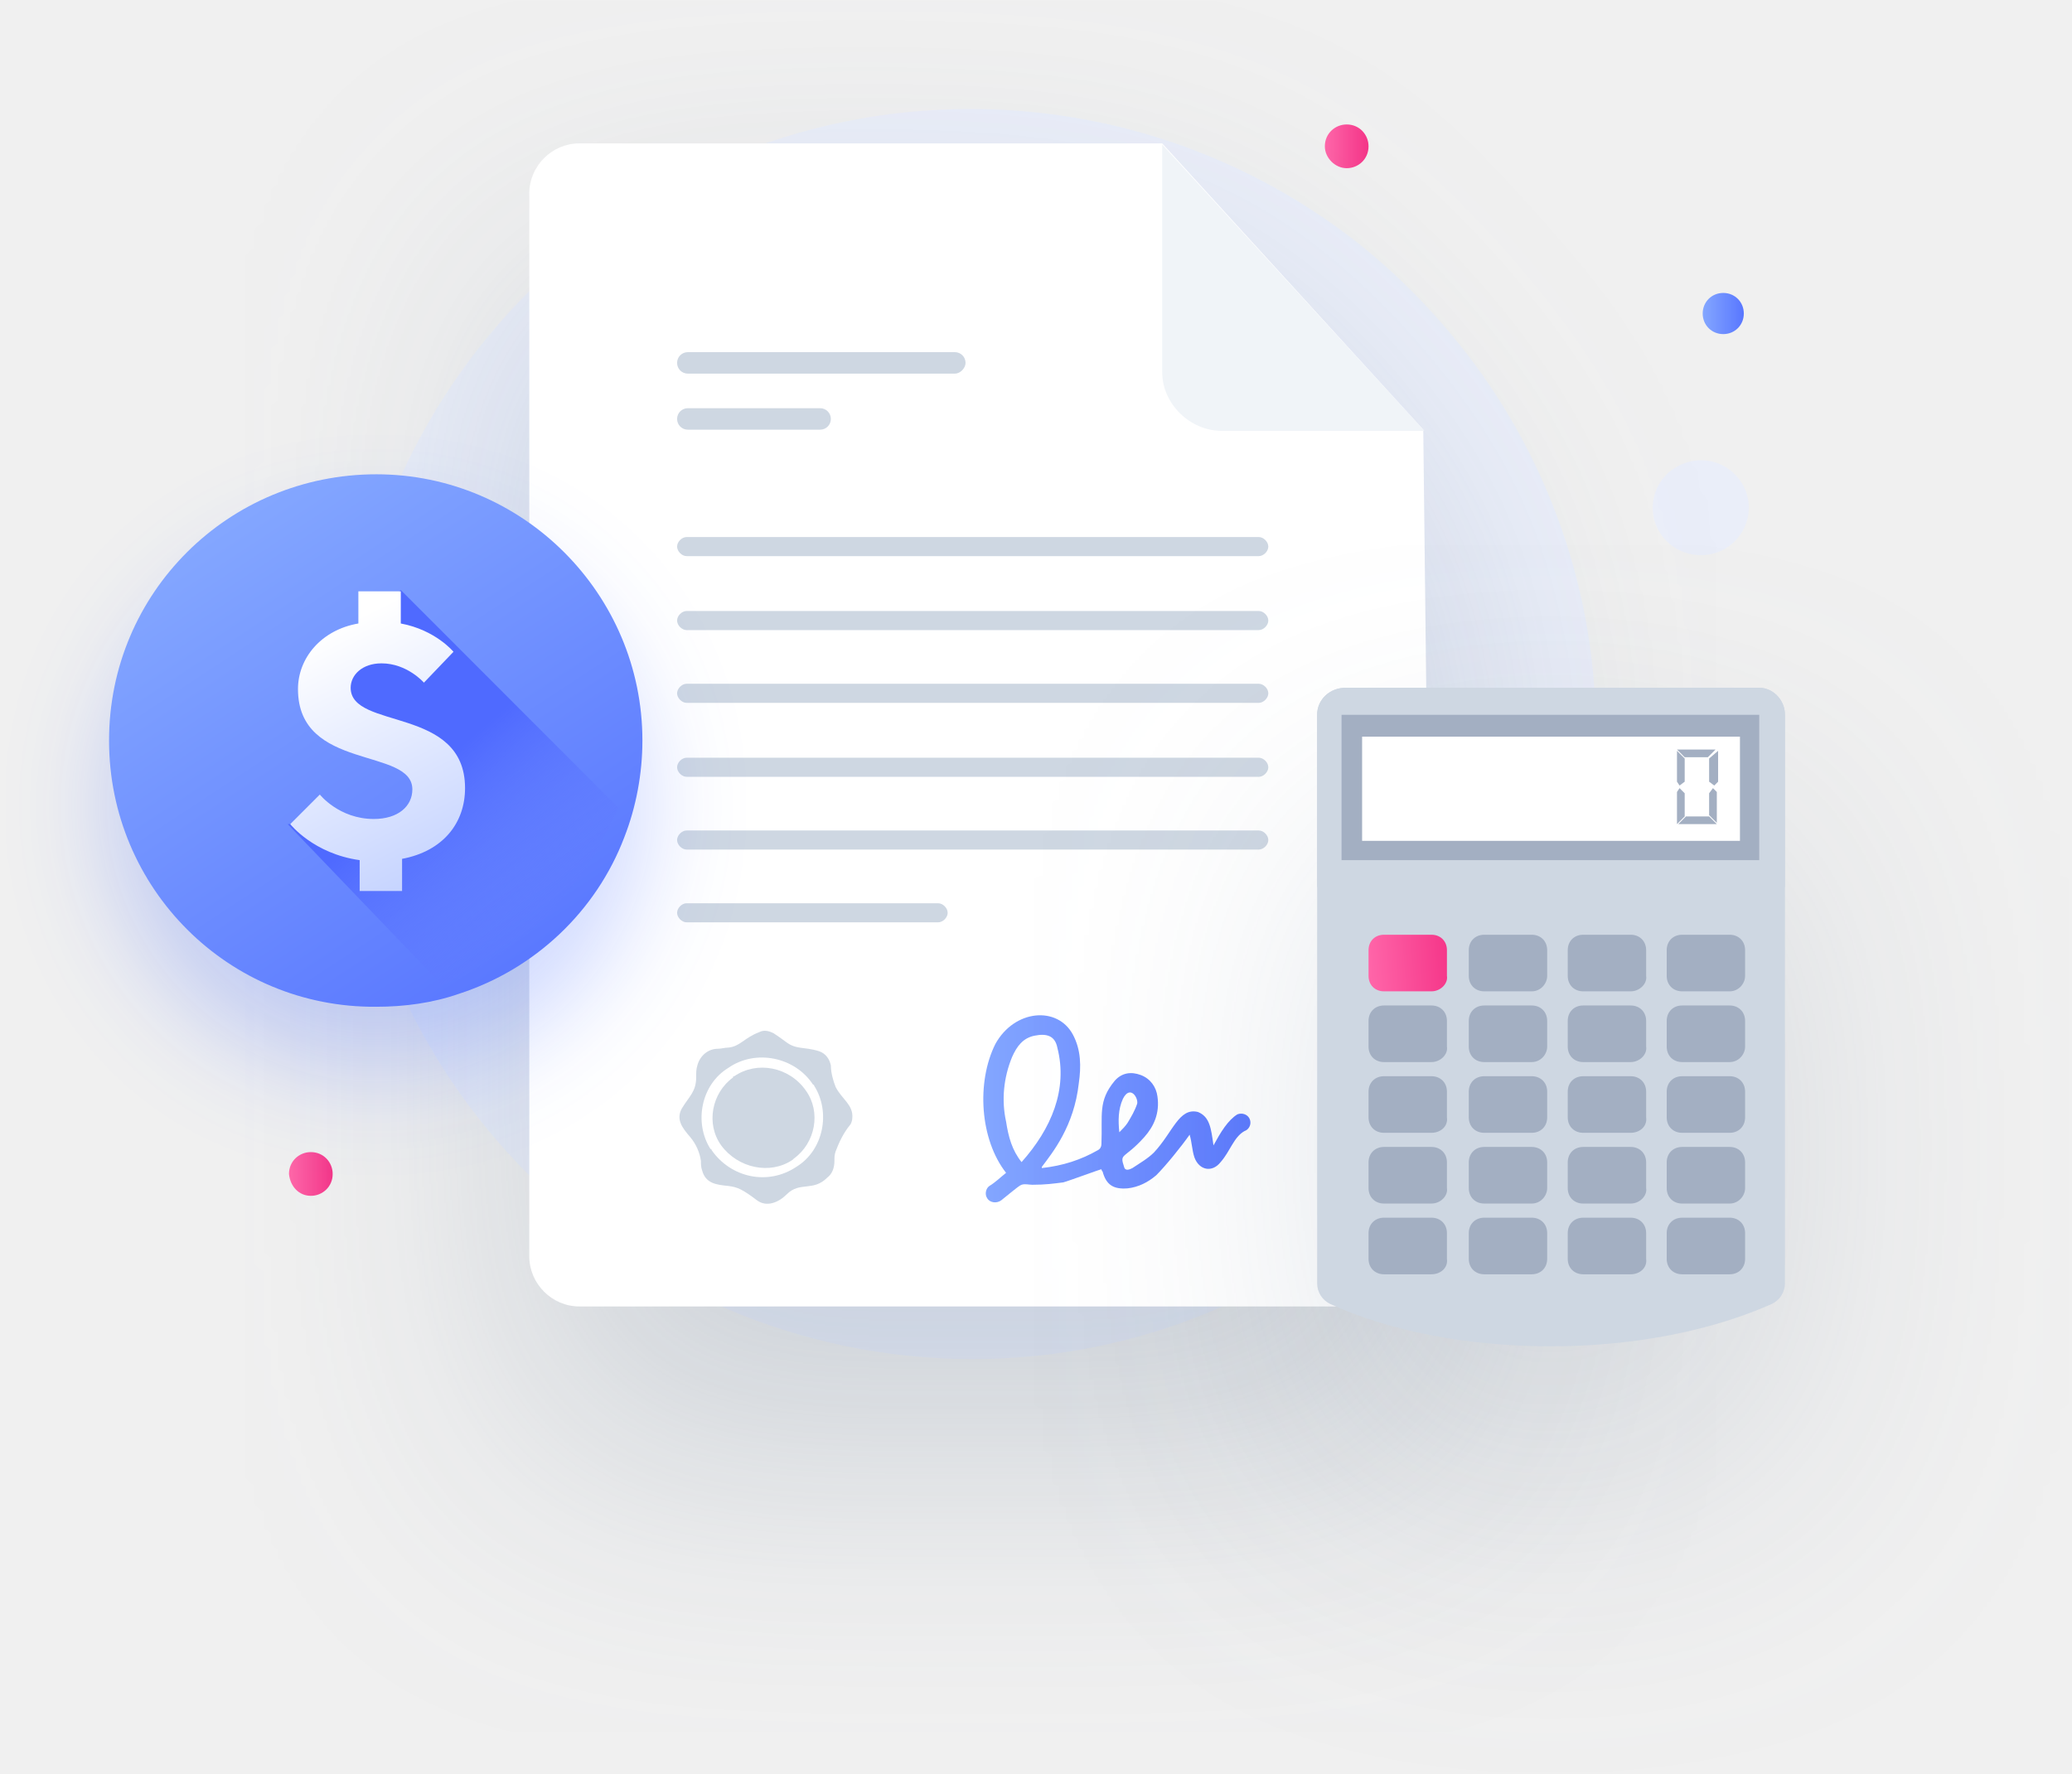
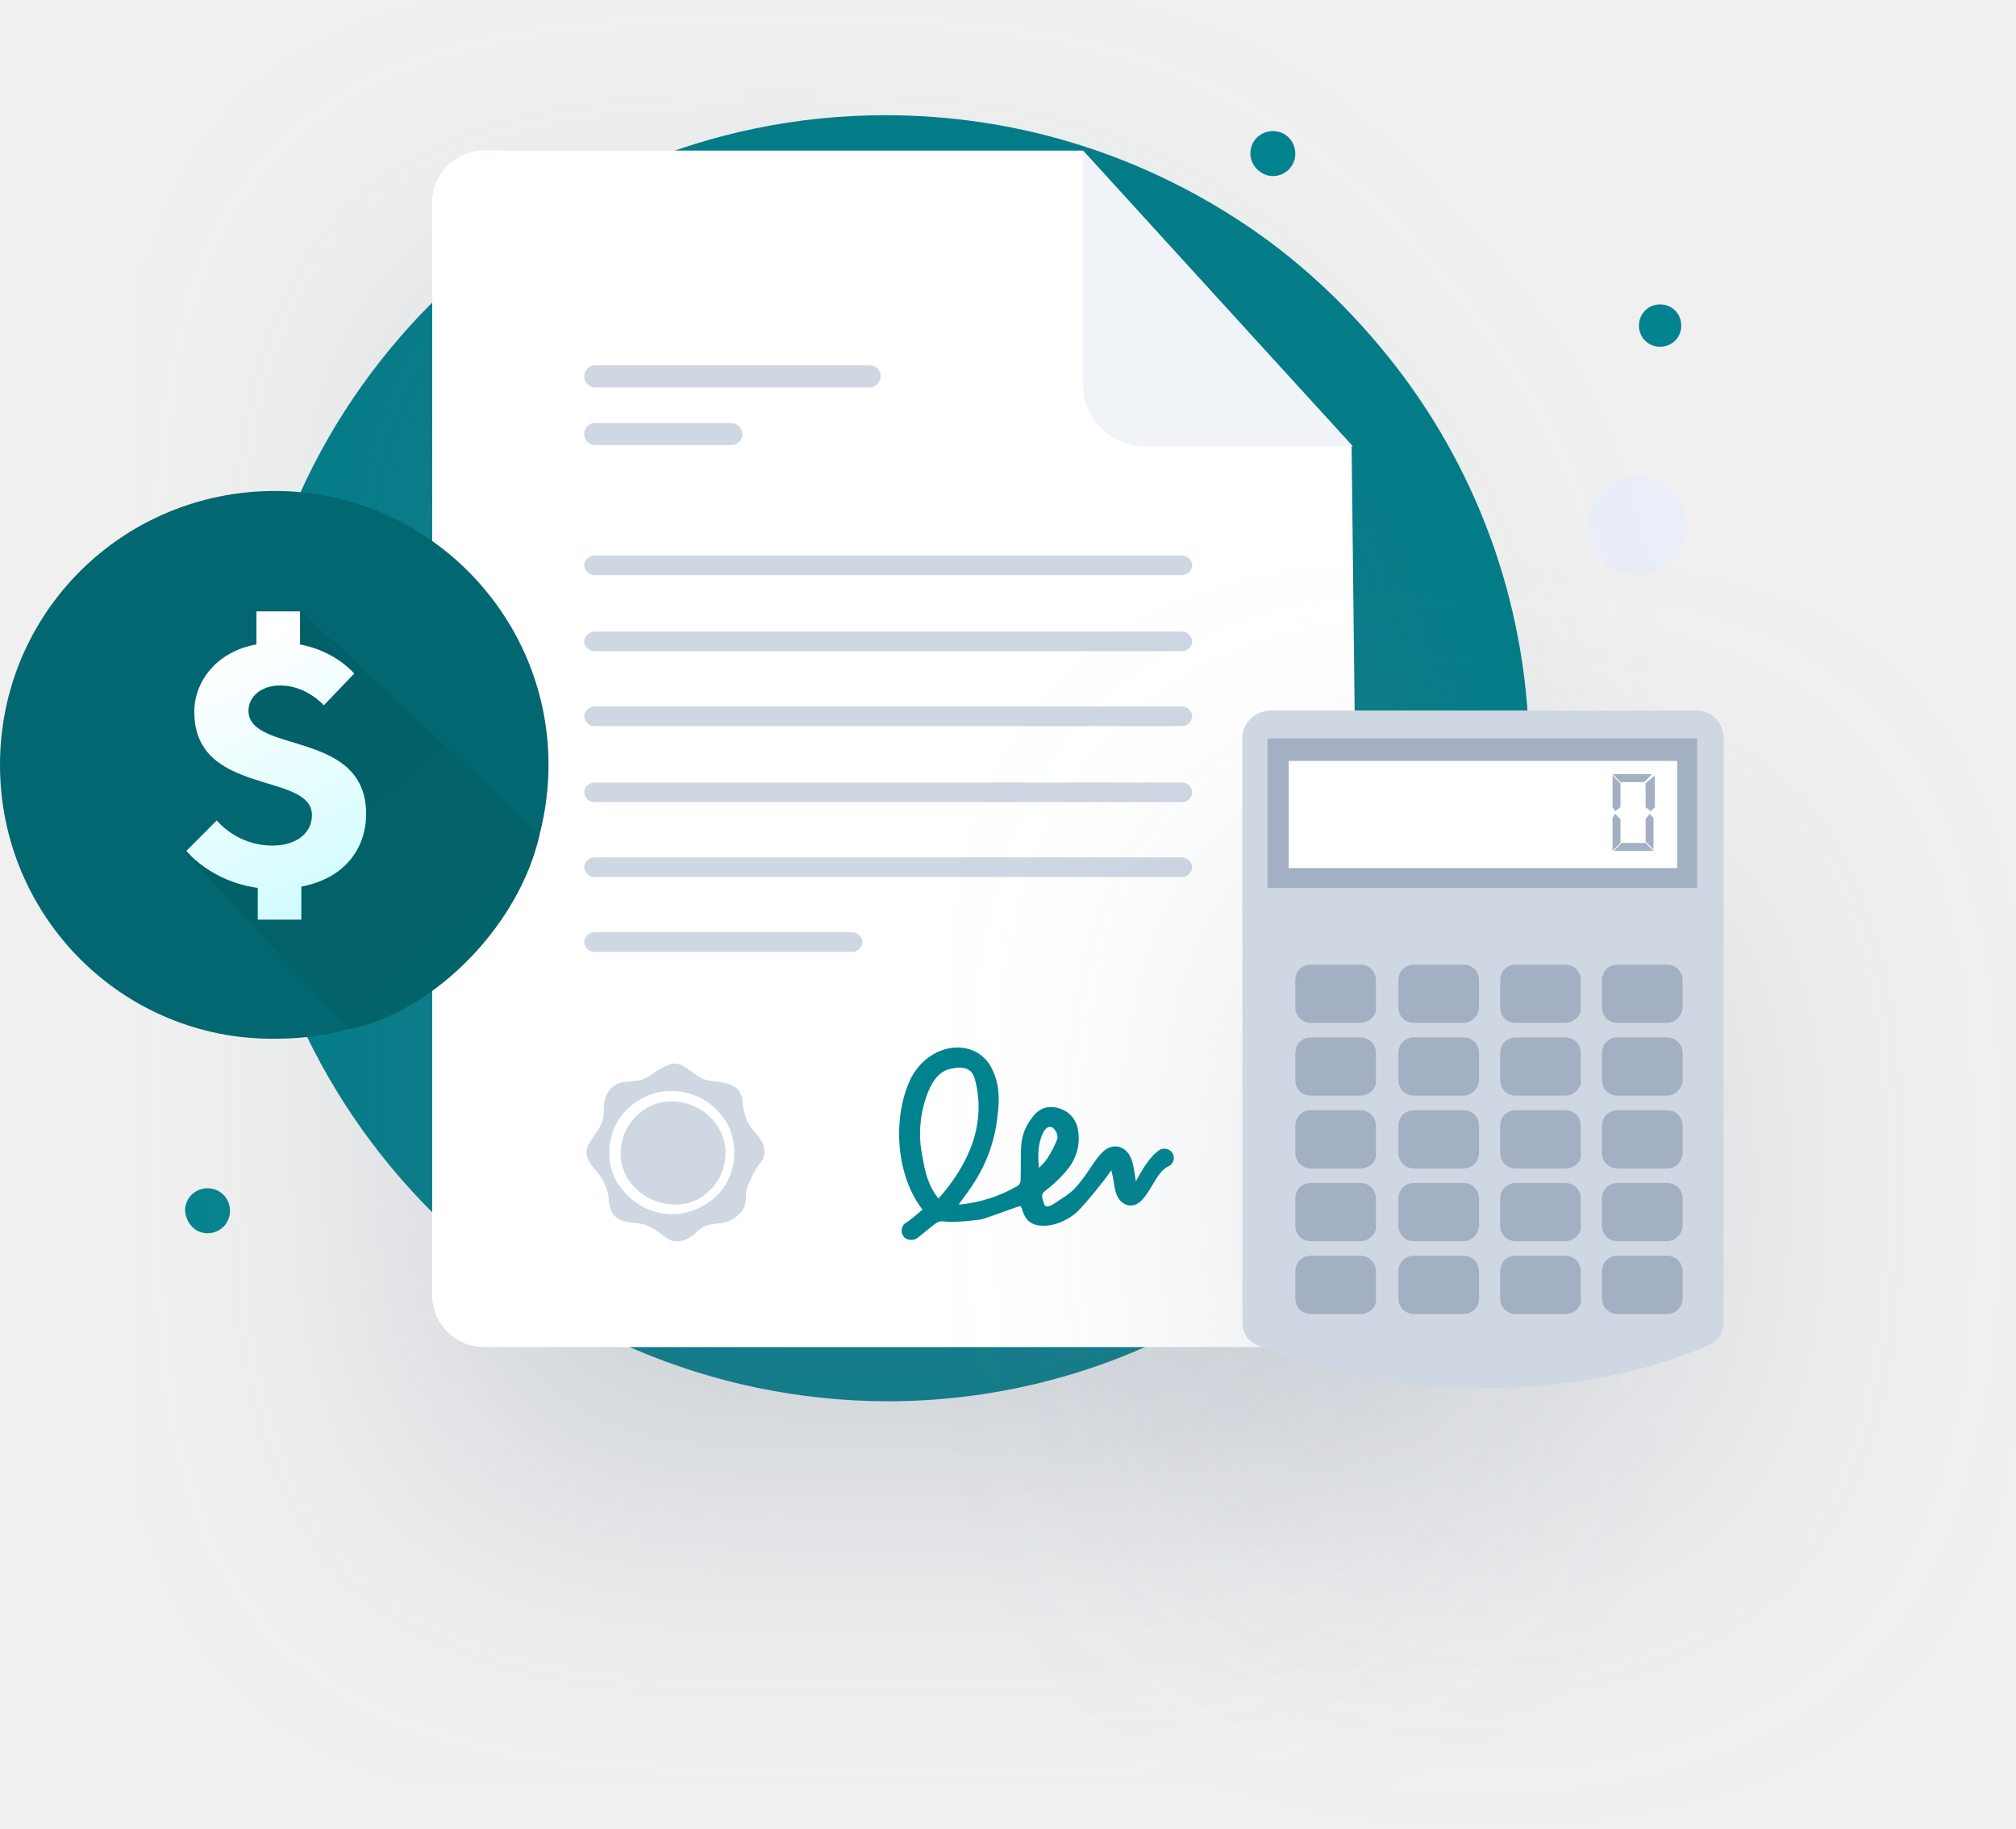
- <svg xmlns="http://www.w3.org/2000/svg" width="285" height="244" viewBox="0 0 285 244" fill="none">
-   <path d="M219.53 101C219.53 120.465 212.989 138.514 202.029 153.025C196.018 160.811 188.771 167.712 180.462 173.021C167.027 181.868 150.941 187 133.617 187C86.064 186.823 47.527 148.247 47.527 101C47.527 53.399 86.064 15 133.44 15C150.764 15 166.85 20.132 180.285 28.802C188.594 34.111 195.842 41.012 201.852 48.798C212.989 63.309 219.53 81.358 219.53 101Z" fill="#EAEEF9" />
-   <path d="M42.754 164.527C44.345 164.527 45.759 163.288 45.759 161.518C45.759 159.926 44.522 158.51 42.754 158.51C41.163 158.51 39.748 159.749 39.748 161.518C39.925 163.288 41.163 164.527 42.754 164.527Z" fill="url(#paint0_linear_477_4995)" />
-   <path d="M185.235 23.14C186.826 23.14 188.24 21.901 188.24 20.132C188.24 18.539 187.003 17.123 185.235 17.123C183.644 17.123 182.23 18.362 182.23 20.132C182.23 21.724 183.644 23.14 185.235 23.14Z" fill="url(#paint1_linear_477_4995)" />
-   <path d="M238.444 74.634C241.096 72.156 241.273 68.087 238.798 65.432C236.323 62.778 232.257 62.601 229.429 65.078C226.777 67.556 226.601 71.626 229.075 74.28C231.55 76.934 235.793 77.111 238.444 74.634Z" fill="#EAEEF9" />
-   <path d="M237.03 45.967C238.621 45.967 239.859 44.728 239.859 43.136C239.859 41.543 238.621 40.304 237.03 40.304C235.439 40.304 234.202 41.543 234.202 43.136C234.202 44.728 235.439 45.967 237.03 45.967Z" fill="url(#paint2_linear_477_4995)" />
-   <g filter="url(#filter0_d_477_4995)">
-     <path d="M195.767 59.118L197.079 172.852C197.079 176.627 193.964 179.745 190.193 179.745H79.689C75.918 179.745 72.803 176.627 72.803 172.852V26.622C72.803 22.847 75.918 19.729 79.689 19.729H159.862L195.767 59.118Z" fill="white" />
+ <svg xmlns="http://www.w3.org/2000/svg" width="280" height="254" viewBox="0 0 280 254" fill="none">
+   <path d="M212.396 105.308C212.396 125.521 205.604 144.265 194.222 159.333C187.981 167.419 180.454 174.585 171.826 180.098C157.874 189.286 141.169 194.615 123.179 194.615C73.797 194.432 33.778 154.372 33.778 105.308C33.778 55.876 73.797 16 122.995 16C140.985 16 157.691 21.329 171.642 30.333C180.27 35.846 187.797 43.013 194.039 51.098C205.604 66.166 212.396 84.91 212.396 105.308Z" fill="#007C87" />
+   <path d="M28.821 171.278C30.473 171.278 31.942 169.991 31.942 168.154C31.942 166.5 30.657 165.03 28.821 165.03C27.169 165.03 25.701 166.316 25.701 168.154C25.884 169.991 27.169 171.278 28.821 171.278Z" fill="#06838F" />
+   <path d="M176.783 24.453C178.435 24.453 179.903 23.167 179.903 21.329C179.903 19.675 178.618 18.205 176.783 18.205C175.13 18.205 173.662 19.491 173.662 21.329C173.662 22.983 175.13 24.453 176.783 24.453Z" fill="#00838F" />
+   <path d="M232.039 77.927C234.792 75.355 234.976 71.128 232.406 68.372C229.836 65.615 225.613 65.432 222.676 68.004C219.923 70.577 219.739 74.803 222.309 77.56C224.879 80.316 229.285 80.5 232.039 77.927Z" fill="#EAEEF9" />
+   <path d="M230.57 48.158C232.222 48.158 233.507 46.872 233.507 45.218C233.507 43.564 232.222 42.278 230.57 42.278C228.918 42.278 227.633 43.564 227.633 45.218C227.633 46.872 228.918 48.158 230.57 48.158Z" fill="#00838F" />
+   <g filter="url(#filter0_d_487_4890)">
+     <path d="M187.72 61.814L189.082 179.923C189.082 183.843 185.847 187.081 181.931 187.081H67.177C63.261 187.081 60.026 183.843 60.026 179.923V28.069C60.026 24.149 63.261 20.911 67.177 20.911H150.433L187.72 61.814Z" fill="white" />
  </g>
-   <path d="M159.862 19.893V51.24C159.862 55.507 163.633 59.282 168.059 59.282H195.931" fill="#F0F4F8" />
-   <path d="M94.445 76.514C93.789 76.514 93.133 75.858 93.133 75.201C93.133 74.545 93.789 73.888 94.445 73.888H173.142C173.798 73.888 174.454 74.545 174.454 75.201C174.454 75.858 173.798 76.514 173.142 76.514H94.445Z" fill="#CED7E2" />
-   <path d="M94.445 86.69C93.789 86.69 93.133 86.033 93.133 85.377C93.133 84.72 93.789 84.064 94.445 84.064H173.142C173.798 84.064 174.454 84.72 174.454 85.377C174.454 86.033 173.798 86.69 173.142 86.69H94.445Z" fill="#CED7E2" />
-   <path d="M94.445 96.701C93.789 96.701 93.133 96.044 93.133 95.388C93.133 94.731 93.789 94.075 94.445 94.075H173.142C173.798 94.075 174.454 94.731 174.454 95.388C174.454 96.044 173.798 96.701 173.142 96.701H94.445Z" fill="#CED7E2" />
-   <path d="M94.445 106.876C93.789 106.876 93.133 106.22 93.133 105.563C93.133 104.907 93.789 104.25 94.445 104.25H173.142C173.798 104.25 174.454 104.907 174.454 105.563C174.454 106.22 173.798 106.876 173.142 106.876H94.445Z" fill="#CED7E2" />
-   <path d="M94.445 116.887C93.789 116.887 93.133 116.231 93.133 115.574C93.133 114.918 93.789 114.261 94.445 114.261H173.142C173.798 114.261 174.454 114.918 174.454 115.574C174.454 116.231 173.798 116.887 173.142 116.887H94.445Z" fill="#CED7E2" />
-   <path d="M94.445 126.899C93.789 126.899 93.133 126.242 93.133 125.586C93.133 124.929 93.789 124.273 94.445 124.273H129.039C129.695 124.273 130.35 124.929 130.35 125.586C130.35 126.242 129.695 126.899 129.039 126.899H94.445Z" fill="#CED7E2" />
-   <path d="M131.334 51.404H94.609C93.789 51.404 93.133 50.748 93.133 49.927C93.133 49.106 93.789 48.45 94.609 48.45H131.334C132.154 48.45 132.81 49.106 132.81 49.927C132.81 50.583 132.154 51.404 131.334 51.404Z" fill="#CED7E2" />
-   <path d="M112.807 59.117H94.609C93.789 59.117 93.133 58.461 93.133 57.64C93.133 56.82 93.789 56.163 94.609 56.163H112.807C113.627 56.163 114.283 56.82 114.283 57.64C114.283 58.461 113.627 59.117 112.807 59.117Z" fill="#CED7E2" />
-   <path d="M166.912 157.589C166.584 155.291 166.42 153.65 164.78 152.993C162.157 152.337 161.337 155.783 158.714 158.573C157.894 159.394 156.747 160.05 155.763 160.707C155.435 160.871 154.779 161.199 154.615 160.543C153.959 158.573 154.615 159.558 157.402 156.44C158.714 154.963 159.534 153.158 159.206 150.86C159.042 149.547 158.222 148.398 156.911 147.906C155.599 147.413 154.287 147.577 153.304 148.726C151.008 151.516 151.664 153.322 151.5 157.425C151.5 157.753 151.336 158.081 151.008 158.245C148.713 159.558 146.254 160.379 143.303 160.707C143.303 160.543 143.303 160.543 143.303 160.543C144.778 158.573 147.729 154.963 148.385 149.055C148.713 146.757 148.713 144.459 147.565 142.326C145.434 138.387 139.532 138.879 136.908 143.639C134.285 148.89 134.777 156.768 138.384 161.363C137.564 162.02 136.908 162.676 136.089 163.169C135.597 163.497 135.433 164.318 135.761 164.81C136.089 165.466 137.072 165.631 137.728 165.138C140.351 163.005 140.187 163.169 140.515 163.005C141.007 162.841 141.499 163.005 141.991 163.005C143.794 163.005 144.942 162.841 146.254 162.676C146.909 162.512 151.336 160.871 151.5 160.871C151.5 160.871 151.5 161.035 151.664 161.199C152.156 163.005 153.14 163.661 155.107 163.497C156.583 163.333 157.894 162.676 159.042 161.692C160.354 160.379 162.485 157.753 163.633 156.112C163.961 157.26 163.961 158.245 164.288 159.23C164.944 161.035 166.748 161.363 167.895 159.886C169.207 158.409 169.699 156.44 171.174 155.619C171.666 155.455 171.994 154.963 171.994 154.47C171.994 153.486 171.011 152.993 170.191 153.322C168.879 154.142 167.895 155.783 166.912 157.589ZM140.515 159.886C139.204 158.245 138.712 156.44 138.384 154.306C137.728 151.352 138.056 148.234 139.204 145.444C139.86 143.967 140.679 142.818 142.319 142.49C143.958 142.162 145.106 142.49 145.434 144.131C146.909 149.875 144.614 155.291 140.515 159.886ZM154.451 151.188C155.435 149.219 156.583 151.024 156.419 151.845C156.091 152.829 155.599 153.65 155.107 154.47C154.779 154.963 154.451 155.291 153.959 155.783C153.795 154.142 153.795 152.665 154.451 151.188Z" fill="url(#paint3_linear_477_4995)" />
-   <path d="M108.217 164.318C107.069 165.466 105.43 166.123 104.118 165.138C102.151 163.661 101.495 163.333 100.183 163.169C98.544 163.005 97.068 162.841 96.576 161.035C96.412 160.543 96.412 160.215 96.412 159.722C96.248 158.574 95.756 157.425 94.937 156.44C93.789 155.127 92.969 153.978 93.789 152.501C94.773 150.86 95.756 150.203 95.756 148.234C95.756 147.578 95.756 147.085 95.92 146.593C96.248 145.28 97.396 144.295 98.707 144.295C99.199 144.295 99.691 144.131 100.183 144.131C101.823 143.967 102.314 142.818 104.446 141.998C105.102 141.669 105.757 141.833 106.413 142.162C106.905 142.49 107.397 142.818 108.053 143.31C109.528 144.459 110.512 143.967 112.643 144.623C113.627 144.952 114.119 145.772 114.283 146.593C114.283 147.578 114.611 148.726 114.939 149.547C115.759 151.188 117.398 152.009 117.234 153.814C117.234 154.142 117.07 154.635 116.906 154.799C116.086 155.783 115.431 157.096 114.939 158.409C114.775 158.902 114.775 159.23 114.775 159.722C114.775 160.707 114.447 161.528 113.791 162.02C111.824 163.989 110.02 162.512 108.217 164.318ZM97.888 158.245C100.511 162.02 105.594 163.169 109.528 160.543C113.299 158.245 114.283 152.993 111.988 149.383C111.988 149.383 111.988 149.219 111.824 149.219C109.364 145.444 103.954 144.295 100.183 146.921C96.412 149.219 95.428 154.471 97.724 158.081C97.888 158.081 97.888 158.245 97.888 158.245Z" fill="#CED7E2" />
-   <path d="M101.003 148.07C104.118 145.936 108.545 146.757 110.84 150.039C112.972 152.993 112.152 157.261 109.201 159.394L109.037 159.558C105.922 161.692 101.495 160.707 99.2 157.589C97.068 154.635 97.888 150.368 100.839 148.234C100.839 148.07 100.839 148.07 101.003 148.07Z" fill="#CED7E2" />
-   <path d="M193.013 101.177C194.251 100.823 194.958 99.407 194.604 98.169C194.251 96.93 192.836 96.222 191.599 96.576C190.362 96.93 189.654 98.346 190.008 99.584C190.362 100.823 191.776 101.531 193.013 101.177Z" fill="#EAEEF9" />
-   <g filter="url(#filter1_d_477_4995)">
-     <path d="M245.516 98.346V176.56C245.516 177.798 244.808 178.86 243.748 179.391C235.793 182.93 225.186 185.23 213.342 185.23C201.675 185.23 191.069 183.107 182.937 179.391C181.876 178.86 181.169 177.798 181.169 176.56V98.346C181.169 96.222 182.937 94.63 185.058 94.63H241.626C243.748 94.453 245.516 96.222 245.516 98.346Z" fill="#CED7E2" />
+   <path d="M150.433 21.081V53.634C150.433 58.065 154.349 61.985 158.946 61.985H187.89" fill="#F0F4F8" />
+   <path d="M82.5 79.88C81.819 79.88 81.138 79.198 81.138 78.516C81.138 77.835 81.819 77.153 82.5 77.153H164.224C164.905 77.153 165.587 77.835 165.587 78.516C165.587 79.198 164.905 79.88 164.224 79.88H82.5V79.88Z" fill="#CED7E2" />
+   <path d="M82.5 90.447C81.819 90.447 81.138 89.765 81.138 89.083C81.138 88.402 81.819 87.72 82.5 87.72H164.224C164.905 87.72 165.587 88.402 165.587 89.083C165.587 89.765 164.905 90.447 164.224 90.447H82.5Z" fill="#CED7E2" />
+   <path d="M82.5 100.843C81.819 100.843 81.138 100.161 81.138 99.479C81.138 98.798 81.819 98.116 82.5 98.116H164.224C164.905 98.116 165.587 98.798 165.587 99.479C165.587 100.161 164.905 100.843 164.224 100.843H82.5Z" fill="#CED7E2" />
+   <path d="M82.5 111.41C81.819 111.41 81.138 110.728 81.138 110.046C81.138 109.365 81.819 108.683 82.5 108.683H164.224C164.905 108.683 165.587 109.365 165.587 110.046C165.587 110.728 164.905 111.41 164.224 111.41H82.5Z" fill="#CED7E2" />
+   <path d="M82.5 121.806C81.819 121.806 81.138 121.124 81.138 120.443C81.138 119.761 81.819 119.079 82.5 119.079H164.224C164.905 119.079 165.587 119.761 165.587 120.443C165.587 121.124 164.905 121.806 164.224 121.806H82.5Z" fill="#CED7E2" />
+   <path d="M82.5 132.202C81.819 132.202 81.138 131.521 81.138 130.839C81.138 130.157 81.819 129.475 82.5 129.475H118.425C119.106 129.475 119.787 130.157 119.787 130.839C119.787 131.521 119.106 132.202 118.425 132.202H82.5Z" fill="#CED7E2" />
+   <path d="M120.809 53.804H82.671C81.819 53.804 81.138 53.122 81.138 52.27C81.138 51.418 81.819 50.736 82.671 50.736H120.809C121.66 50.736 122.341 51.418 122.341 52.27C122.341 52.952 121.66 53.804 120.809 53.804Z" fill="#CED7E2" />
+   <path d="M101.569 61.814H82.671C81.819 61.814 81.138 61.133 81.138 60.281C81.138 59.428 81.819 58.747 82.671 58.747H101.569C102.421 58.747 103.102 59.428 103.102 60.281C103.102 61.133 102.421 61.814 101.569 61.814Z" fill="#CED7E2" />
+   <path d="M157.754 164.073C157.414 161.687 157.244 159.982 155.541 159.301C152.817 158.619 151.966 162.198 149.241 165.095C148.39 165.947 147.198 166.629 146.177 167.311C145.836 167.481 145.155 167.822 144.985 167.14C144.304 165.095 144.985 166.118 147.879 162.88C149.242 161.346 150.093 159.471 149.752 157.085C149.582 155.722 148.731 154.529 147.369 154.017C146.007 153.506 144.645 153.676 143.623 154.869C141.239 157.767 141.92 159.642 141.75 163.902C141.75 164.243 141.58 164.584 141.239 164.754C138.856 166.118 136.302 166.97 133.237 167.311C133.237 167.14 133.237 167.14 133.237 167.14C134.77 165.095 137.834 161.346 138.515 155.21C138.856 152.824 138.856 150.438 137.664 148.223C135.451 144.132 129.321 144.644 126.597 149.586C123.873 155.04 124.384 163.221 128.129 167.993C127.278 168.674 126.597 169.356 125.746 169.867C125.235 170.208 125.065 171.06 125.405 171.572C125.746 172.253 126.767 172.424 127.448 171.913C130.173 169.697 130.002 169.867 130.343 169.697C130.854 169.527 131.364 169.697 131.875 169.697C133.748 169.697 134.94 169.527 136.302 169.356C136.983 169.186 141.58 167.481 141.75 167.481C141.75 167.481 141.75 167.652 141.92 167.822C142.431 169.697 143.453 170.379 145.496 170.208C147.028 170.038 148.39 169.356 149.582 168.333C150.944 166.97 153.157 164.243 154.349 162.539C154.69 163.732 154.69 164.754 155.03 165.777C155.711 167.652 157.584 167.993 158.776 166.459C160.138 164.925 160.649 162.88 162.181 162.028C162.692 161.857 163.032 161.346 163.032 160.835C163.032 159.812 162.011 159.301 161.16 159.642C159.798 160.494 158.776 162.198 157.754 164.073ZM130.343 166.459C128.981 164.754 128.47 162.88 128.129 160.664C127.448 157.596 127.789 154.358 128.981 151.461C129.662 149.927 130.513 148.734 132.216 148.393C133.918 148.052 135.11 148.393 135.451 150.097C136.983 156.062 134.599 161.687 130.343 166.459ZM144.815 157.426C145.836 155.381 147.028 157.255 146.858 158.108C146.517 159.13 146.007 159.982 145.496 160.835C145.155 161.346 144.815 161.687 144.304 162.198C144.134 160.494 144.134 158.96 144.815 157.426Z" fill="#00838F" />
+   <path d="M96.802 171.061C95.61 172.254 93.908 172.935 92.546 171.913C90.502 170.379 89.822 170.038 88.459 169.868C86.757 169.697 85.225 169.527 84.714 167.652C84.543 167.141 84.543 166.8 84.543 166.289C84.373 165.095 83.862 163.902 83.011 162.88C81.819 161.516 80.968 160.323 81.819 158.79C82.841 157.085 83.862 156.404 83.862 154.358C83.862 153.677 83.862 153.165 84.033 152.654C84.373 151.291 85.565 150.268 86.927 150.268C87.438 150.268 87.949 150.098 88.459 150.098C90.162 149.927 90.673 148.734 92.886 147.882C93.567 147.541 94.248 147.712 94.929 148.052C95.44 148.393 95.951 148.734 96.632 149.245C98.164 150.438 99.186 149.927 101.399 150.609C102.421 150.95 102.931 151.802 103.102 152.654C103.102 153.677 103.442 154.87 103.783 155.722C104.634 157.426 106.337 158.278 106.166 160.153C106.166 160.494 105.996 161.005 105.826 161.176C104.974 162.198 104.293 163.562 103.783 164.925C103.612 165.436 103.612 165.777 103.612 166.289C103.612 167.311 103.272 168.163 102.591 168.675C100.548 170.72 98.675 169.186 96.802 171.061ZM86.076 164.755C88.8 168.675 94.078 169.868 98.164 167.141C102.08 164.755 103.102 159.301 100.718 155.551C100.718 155.551 100.718 155.381 100.548 155.381C97.994 151.461 92.375 150.268 88.459 152.995C84.543 155.381 83.522 160.835 85.906 164.584C86.076 164.584 86.076 164.755 86.076 164.755Z" fill="#CED7E2" />
+   <path d="M89.311 154.188C92.546 151.973 97.143 152.825 99.526 156.233C101.74 159.301 100.888 163.732 97.824 165.948L97.653 166.118C94.419 168.334 89.822 167.311 87.438 164.073C85.225 161.005 86.076 156.574 89.141 154.359C89.141 154.188 89.141 154.188 89.311 154.188Z" fill="#CED7E2" />
+   <path d="M184.86 105.491C186.145 105.124 186.879 103.654 186.512 102.367C186.145 101.081 184.676 100.346 183.391 100.714C182.106 101.081 181.372 102.551 181.739 103.838C182.106 105.124 183.575 105.859 184.86 105.491Z" fill="#EAEEF9" />
+   <g filter="url(#filter1_d_487_4890)">
+     <path d="M239.381 102.551V183.773C239.381 185.06 238.647 186.162 237.546 186.714C229.285 190.389 218.27 192.778 205.971 192.778C193.855 192.778 182.84 190.573 174.396 186.714C173.295 186.162 172.56 185.06 172.56 183.773V102.551C172.56 100.346 174.396 98.692 176.599 98.692H235.343C237.546 98.508 239.381 100.346 239.381 102.551Z" fill="#CED7E2" />
  </g>
-   <path d="M245.516 98.346V122.058H181.169V98.346C181.169 96.222 182.937 94.63 185.058 94.63H241.626C243.748 94.453 245.516 96.222 245.516 98.346Z" fill="#CED7E2" />
-   <path d="M240.742 99.761H185.942V116.926H240.566V99.761H240.742Z" fill="white" />
-   <path d="M239.328 101.354V115.687H187.356V101.354H239.328ZM242.157 98.346H239.328H187.356H184.528V101.177V115.51V118.342H187.356H239.152H241.98V115.51V101.177V98.346H242.157Z" fill="#A3AFC2" />
-   <path d="M196.902 136.391H190.361C189.124 136.391 188.24 135.506 188.24 134.268V130.729C188.24 129.49 189.124 128.605 190.361 128.605H196.902C198.14 128.605 199.023 129.49 199.023 130.729V134.268C199.2 135.329 198.14 136.391 196.902 136.391Z" fill="url(#paint4_linear_477_4995)" />
-   <path d="M196.902 146.124H190.361C189.124 146.124 188.24 145.239 188.24 144V140.461C188.24 139.222 189.124 138.338 190.361 138.338H196.902C198.14 138.338 199.023 139.222 199.023 140.461V144C199.2 145.062 198.14 146.124 196.902 146.124Z" fill="#A3AFC2" />
-   <path d="M196.902 155.856H190.361C189.124 155.856 188.24 154.971 188.24 153.733V150.193C188.24 148.955 189.124 148.07 190.361 148.07H196.902C198.14 148.07 199.023 148.955 199.023 150.193V153.733C199.2 154.971 198.14 155.856 196.902 155.856Z" fill="#A3AFC2" />
-   <path d="M196.902 165.589H190.361C189.124 165.589 188.24 164.704 188.24 163.465V159.926C188.24 158.687 189.124 157.802 190.361 157.802H196.902C198.14 157.802 199.023 158.687 199.023 159.926V163.465C199.2 164.527 198.14 165.589 196.902 165.589Z" fill="#A3AFC2" />
-   <path d="M196.902 175.321H190.361C189.124 175.321 188.24 174.436 188.24 173.198V169.659C188.24 168.42 189.124 167.535 190.361 167.535H196.902C198.14 167.535 199.023 168.42 199.023 169.659V173.198C199.2 174.436 198.14 175.321 196.902 175.321Z" fill="#A3AFC2" />
-   <path d="M210.691 136.391H204.15C202.913 136.391 202.029 135.506 202.029 134.268V130.729C202.029 129.49 202.913 128.605 204.15 128.605H210.691C211.928 128.605 212.812 129.49 212.812 130.729V134.268C212.812 135.329 211.928 136.391 210.691 136.391Z" fill="#A3AFC2" />
-   <path d="M210.691 146.124H204.15C202.913 146.124 202.029 145.239 202.029 144V140.461C202.029 139.222 202.913 138.338 204.15 138.338H210.691C211.928 138.338 212.812 139.222 212.812 140.461V144C212.812 145.062 211.928 146.124 210.691 146.124Z" fill="#A3AFC2" />
-   <path d="M210.691 155.856H204.15C202.913 155.856 202.029 154.971 202.029 153.733V150.193C202.029 148.955 202.913 148.07 204.15 148.07H210.691C211.928 148.07 212.812 148.955 212.812 150.193V153.733C212.812 154.971 211.928 155.856 210.691 155.856Z" fill="#A3AFC2" />
-   <path d="M210.691 165.589H204.15C202.913 165.589 202.029 164.704 202.029 163.465V159.926C202.029 158.687 202.913 157.802 204.15 157.802H210.691C211.928 157.802 212.812 158.687 212.812 159.926V163.465C212.812 164.527 211.928 165.589 210.691 165.589Z" fill="#A3AFC2" />
-   <path d="M210.691 175.321H204.15C202.913 175.321 202.029 174.436 202.029 173.198V169.659C202.029 168.42 202.913 167.535 204.15 167.535H210.691C211.928 167.535 212.812 168.42 212.812 169.659V173.198C212.812 174.436 211.928 175.321 210.691 175.321Z" fill="#A3AFC2" />
-   <path d="M224.302 136.391H217.762C216.524 136.391 215.64 135.506 215.64 134.268V130.729C215.64 129.49 216.524 128.605 217.762 128.605H224.302C225.54 128.605 226.424 129.49 226.424 130.729V134.268C226.6 135.329 225.54 136.391 224.302 136.391Z" fill="#A3AFC2" />
-   <path d="M224.302 146.124H217.762C216.524 146.124 215.64 145.239 215.64 144V140.461C215.64 139.222 216.524 138.338 217.762 138.338H224.302C225.54 138.338 226.424 139.222 226.424 140.461V144C226.6 145.062 225.54 146.124 224.302 146.124Z" fill="#A3AFC2" />
-   <path d="M224.302 155.856H217.762C216.524 155.856 215.64 154.971 215.64 153.733V150.193C215.64 148.955 216.524 148.07 217.762 148.07H224.302C225.54 148.07 226.424 148.955 226.424 150.193V153.733C226.6 154.971 225.54 155.856 224.302 155.856Z" fill="#A3AFC2" />
-   <path d="M224.302 165.589H217.762C216.524 165.589 215.64 164.704 215.64 163.465V159.926C215.64 158.687 216.524 157.802 217.762 157.802H224.302C225.54 157.802 226.424 158.687 226.424 159.926V163.465C226.6 164.527 225.54 165.589 224.302 165.589Z" fill="#A3AFC2" />
-   <path d="M224.302 175.321H217.762C216.524 175.321 215.64 174.436 215.64 173.198V169.659C215.64 168.42 216.524 167.535 217.762 167.535H224.302C225.54 167.535 226.424 168.42 226.424 169.659V173.198C226.6 174.436 225.54 175.321 224.302 175.321Z" fill="#A3AFC2" />
-   <path d="M237.914 136.391H231.373C230.136 136.391 229.252 135.506 229.252 134.268V130.729C229.252 129.49 230.136 128.605 231.373 128.605H237.914C239.151 128.605 240.035 129.49 240.035 130.729V134.268C240.035 135.329 239.151 136.391 237.914 136.391Z" fill="#A3AFC2" />
-   <path d="M237.914 146.124H231.373C230.136 146.124 229.252 145.239 229.252 144V140.461C229.252 139.222 230.136 138.338 231.373 138.338H237.914C239.151 138.338 240.035 139.222 240.035 140.461V144C240.035 145.062 239.151 146.124 237.914 146.124Z" fill="#A3AFC2" />
-   <path d="M237.914 155.856H231.373C230.136 155.856 229.252 154.971 229.252 153.733V150.193C229.252 148.955 230.136 148.07 231.373 148.07H237.914C239.151 148.07 240.035 148.955 240.035 150.193V153.733C240.035 154.971 239.151 155.856 237.914 155.856Z" fill="#A3AFC2" />
-   <path d="M237.914 165.589H231.373C230.136 165.589 229.252 164.704 229.252 163.465V159.926C229.252 158.687 230.136 157.802 231.373 157.802H237.914C239.151 157.802 240.035 158.687 240.035 159.926V163.465C240.035 164.527 239.151 165.589 237.914 165.589Z" fill="#A3AFC2" />
-   <path d="M237.914 175.321H231.373C230.136 175.321 229.252 174.436 229.252 173.198V169.659C229.252 168.42 230.136 167.535 231.373 167.535H237.914C239.151 167.535 240.035 168.42 240.035 169.659V173.198C240.035 174.436 239.151 175.321 237.914 175.321Z" fill="#A3AFC2" />
-   <path d="M234.909 104.184L235.97 103.123H230.666L231.727 104.184H234.909Z" fill="#A3AFC2" />
-   <path d="M231.904 112.325L230.843 113.386H236.146L235.086 112.325H231.904Z" fill="#A3AFC2" />
-   <path d="M235.086 109.14V112.148L236.146 113.21V108.963L235.616 108.432L235.086 109.14Z" fill="#A3AFC2" />
-   <path d="M235.086 104.362V107.547L235.793 108.078L236.323 107.547V103.301L235.086 104.362Z" fill="#A3AFC2" />
-   <path d="M231.727 107.547V104.362L230.666 103.301V107.547L231.02 108.078L231.727 107.547Z" fill="#A3AFC2" />
-   <path d="M231.727 109.14L231.02 108.432L230.666 108.963V113.387L231.727 112.325V109.14Z" fill="#A3AFC2" />
-   <g filter="url(#filter2_d_477_4995)">
-     <path d="M88.362 101.885C88.362 106.486 87.478 111.086 85.887 115.156C81.998 125.42 73.513 133.383 63.083 136.745C59.547 137.984 55.658 138.514 51.769 138.514C31.44 138.691 15 122.235 15 101.885C15 81.535 31.44 65.255 51.769 65.255C71.922 65.255 88.362 81.712 88.362 101.885Z" fill="url(#paint5_linear_477_4995)" />
-   </g>
-   <path d="M85.003 111.086C80.937 121.35 71.215 131.967 60.785 135.506L39.572 113.387L61.139 113.033L46.82 95.337L51.062 87.02L51.593 84.366L55.128 81.181L85.003 111.086Z" fill="url(#paint6_linear_477_4995)" />
-   <path d="M62.376 89.675L58.31 93.922C58.31 93.922 56.012 91.267 52.477 91.267C49.825 91.267 48.234 92.86 48.234 94.629C48.234 100.469 63.967 97.107 63.967 108.432C63.967 113.21 60.962 117.103 55.305 118.164V122.588H49.471V118.341C43.107 117.457 39.925 113.387 39.925 113.387L43.991 109.317C43.991 109.317 46.643 112.679 51.416 112.679C54.775 112.679 56.719 110.909 56.719 108.609C56.719 102.769 40.986 106.131 40.986 94.806C40.986 90.559 44.168 86.666 49.294 85.782V81.358H55.128V85.782C59.901 86.666 62.376 89.675 62.376 89.675Z" fill="url(#paint7_linear_477_4995)" />
+   <path d="M239.381 102.551V127.175H172.56V102.551C172.56 100.346 174.396 98.692 176.599 98.692H235.343C237.546 98.508 239.381 100.346 239.381 102.551Z" fill="#CED7E2" />
+   <path d="M234.425 104.021H177.517V121.846H234.241V104.021H234.425Z" fill="white" />
+   <path d="M232.956 105.675V120.56H178.985V105.675H232.956ZM235.894 102.551H232.956H178.985H176.048V105.492V120.376V123.316H178.985H232.773H235.71V120.376V105.492V102.551H235.894Z" fill="#A3AFC2" />
+   <path d="M188.898 142.06H182.106C180.821 142.06 179.903 141.141 179.903 139.855V136.18C179.903 134.893 180.821 133.974 182.106 133.974H188.898C190.183 133.974 191.101 134.893 191.101 136.18V139.855C191.285 140.957 190.183 142.06 188.898 142.06Z" fill="#A3AFC2" />
+   <path d="M188.898 152.167H182.106C180.821 152.167 179.903 151.248 179.903 149.962V146.286C179.903 145 180.821 144.081 182.106 144.081H188.898C190.183 144.081 191.101 145 191.101 146.286V149.962C191.285 151.064 190.183 152.167 188.898 152.167Z" fill="#A3AFC2" />
+   <path d="M188.898 162.274H182.106C180.821 162.274 179.903 161.355 179.903 160.068V156.393C179.903 155.107 180.821 154.188 182.106 154.188H188.898C190.183 154.188 191.101 155.107 191.101 156.393V160.068C191.285 161.355 190.183 162.274 188.898 162.274Z" fill="#A3AFC2" />
+   <path d="M188.898 172.38H182.106C180.821 172.38 179.903 171.462 179.903 170.175V166.5C179.903 165.214 180.821 164.295 182.106 164.295H188.898C190.183 164.295 191.101 165.214 191.101 166.5V170.175C191.285 171.278 190.183 172.38 188.898 172.38Z" fill="#A3AFC2" />
+   <path d="M188.898 182.487H182.106C180.821 182.487 179.903 181.568 179.903 180.282V176.607C179.903 175.32 180.821 174.402 182.106 174.402H188.898C190.183 174.402 191.101 175.32 191.101 176.607V180.282C191.285 181.568 190.183 182.487 188.898 182.487Z" fill="#A3AFC2" />
+   <path d="M203.217 142.06H196.425C195.14 142.06 194.222 141.141 194.222 139.855V136.18C194.222 134.893 195.14 133.974 196.425 133.974H203.217C204.502 133.974 205.42 134.893 205.42 136.18V139.855C205.42 140.957 204.502 142.06 203.217 142.06Z" fill="#A3AFC2" />
+   <path d="M203.217 152.167H196.425C195.14 152.167 194.222 151.248 194.222 149.962V146.286C194.222 145 195.14 144.081 196.425 144.081H203.217C204.502 144.081 205.42 145 205.42 146.286V149.962C205.42 151.064 204.502 152.167 203.217 152.167Z" fill="#A3AFC2" />
+   <path d="M203.217 162.274H196.425C195.14 162.274 194.222 161.355 194.222 160.068V156.393C194.222 155.107 195.14 154.188 196.425 154.188H203.217C204.502 154.188 205.42 155.107 205.42 156.393V160.068C205.42 161.355 204.502 162.274 203.217 162.274Z" fill="#A3AFC2" />
+   <path d="M203.217 172.38H196.425C195.14 172.38 194.222 171.462 194.222 170.175V166.5C194.222 165.214 195.14 164.295 196.425 164.295H203.217C204.502 164.295 205.42 165.214 205.42 166.5V170.175C205.42 171.278 204.502 172.38 203.217 172.38Z" fill="#A3AFC2" />
+   <path d="M203.217 182.487H196.425C195.14 182.487 194.222 181.568 194.222 180.282V176.607C194.222 175.32 195.14 174.402 196.425 174.402H203.217C204.502 174.402 205.42 175.32 205.42 176.607V180.282C205.42 181.568 204.502 182.487 203.217 182.487Z" fill="#A3AFC2" />
+   <path d="M217.353 142.06H210.56C209.275 142.06 208.357 141.141 208.357 139.855V136.18C208.357 134.893 209.275 133.974 210.56 133.974H217.353C218.638 133.974 219.555 134.893 219.555 136.18V139.855C219.739 140.957 218.638 142.06 217.353 142.06Z" fill="#A3AFC2" />
+   <path d="M217.353 152.167H210.56C209.275 152.167 208.357 151.248 208.357 149.962V146.286C208.357 145 209.275 144.081 210.56 144.081H217.353C218.638 144.081 219.555 145 219.555 146.286V149.962C219.739 151.064 218.638 152.167 217.353 152.167Z" fill="#A3AFC2" />
+   <path d="M217.353 162.274H210.56C209.275 162.274 208.357 161.355 208.357 160.068V156.393C208.357 155.107 209.275 154.188 210.56 154.188H217.353C218.638 154.188 219.555 155.107 219.555 156.393V160.068C219.739 161.355 218.638 162.274 217.353 162.274Z" fill="#A3AFC2" />
+   <path d="M217.353 172.38H210.56C209.275 172.38 208.357 171.462 208.357 170.175V166.5C208.357 165.214 209.275 164.295 210.56 164.295H217.353C218.638 164.295 219.555 165.214 219.555 166.5V170.175C219.739 171.278 218.638 172.38 217.353 172.38Z" fill="#A3AFC2" />
+   <path d="M217.353 182.487H210.56C209.275 182.487 208.357 181.568 208.357 180.282V176.607C208.357 175.32 209.275 174.402 210.56 174.402H217.353C218.638 174.402 219.555 175.32 219.555 176.607V180.282C219.739 181.568 218.638 182.487 217.353 182.487Z" fill="#A3AFC2" />
+   <path d="M231.488 142.06H224.695C223.41 142.06 222.492 141.141 222.492 139.855V136.18C222.492 134.893 223.41 133.974 224.695 133.974H231.488C232.773 133.974 233.69 134.893 233.69 136.18V139.855C233.69 140.957 232.773 142.06 231.488 142.06Z" fill="#A3AFC2" />
+   <path d="M231.488 152.167H224.695C223.41 152.167 222.492 151.248 222.492 149.962V146.286C222.492 145 223.41 144.081 224.695 144.081H231.488C232.773 144.081 233.69 145 233.69 146.286V149.962C233.69 151.064 232.773 152.167 231.488 152.167Z" fill="#A3AFC2" />
+   <path d="M231.488 162.274H224.695C223.41 162.274 222.492 161.355 222.492 160.068V156.393C222.492 155.107 223.41 154.188 224.695 154.188H231.488C232.773 154.188 233.69 155.107 233.69 156.393V160.068C233.69 161.355 232.773 162.274 231.488 162.274Z" fill="#A3AFC2" />
+   <path d="M231.488 172.38H224.695C223.41 172.38 222.492 171.462 222.492 170.175V166.5C222.492 165.214 223.41 164.295 224.695 164.295H231.488C232.773 164.295 233.69 165.214 233.69 166.5V170.175C233.69 171.278 232.773 172.38 231.488 172.38Z" fill="#A3AFC2" />
+   <path d="M231.488 182.487H224.695C223.41 182.487 222.492 181.568 222.492 180.282V176.607C222.492 175.32 223.41 174.402 224.695 174.402H231.488C232.773 174.402 233.69 175.32 233.69 176.607V180.282C233.69 181.568 232.773 182.487 231.488 182.487Z" fill="#A3AFC2" />
+   <path d="M228.367 108.614L229.468 107.513H223.961L225.063 108.614H228.367Z" fill="#A3AFC2" />
+   <path d="M225.246 117.068L224.145 118.17H229.652L228.551 117.068H225.246Z" fill="#A3AFC2" />
+   <path d="M228.551 113.761V116.884L229.652 117.987V113.577L229.101 113.026L228.551 113.761Z" fill="#A3AFC2" />
+   <path d="M228.551 108.799V112.107L229.285 112.658L229.836 112.107V107.697L228.551 108.799Z" fill="#A3AFC2" />
+   <path d="M225.063 112.107V108.799L223.961 107.697V112.107L224.328 112.658L225.063 112.107Z" fill="#A3AFC2" />
+   <path d="M225.063 113.761L224.328 113.026L223.961 113.577V118.171L225.063 117.068V113.761Z" fill="#A3AFC2" />
+   <path d="M76.183 106.226C76.183 111.004 75.266 115.782 73.614 120.009C69.575 130.667 60.763 138.936 49.932 142.427C46.261 143.714 42.222 144.265 38.184 144.265C17.072 144.449 0 127.359 0 106.226C0 85.094 17.072 68.188 38.184 68.188C59.111 68.188 76.183 85.278 76.183 106.226Z" fill="#026771" />
+   <path d="M74.937 115.916C72.335 127.885 60.886 140.374 48.397 142.976L25.517 118.171L47.913 117.803L33.044 99.427L37.449 90.79L38 88.034L41.672 84.726L74.937 115.916Z" fill="url(#paint0_linear_487_4890)" />
+   <path d="M49.198 93.547L44.976 97.957C44.976 97.957 42.589 95.201 38.918 95.201C36.164 95.201 34.512 96.854 34.512 98.692C34.512 104.756 50.85 101.265 50.85 113.025C50.85 117.987 47.73 122.03 41.855 123.132V127.726H35.797V123.316C29.188 122.397 25.884 118.171 25.884 118.171L30.106 113.944C30.106 113.944 32.86 117.436 37.816 117.436C41.304 117.436 43.324 115.598 43.324 113.209C43.324 107.145 26.985 110.636 26.985 98.876C26.985 94.466 30.29 90.423 35.614 89.504V84.91H41.672V89.504C46.628 90.423 49.198 93.547 49.198 93.547Z" fill="url(#paint1_linear_487_4890)" />
  <defs>
-     <filter id="filter0_d_477_4995" x="33.792" y="0.224" width="202.297" height="238.036" filterUnits="userSpaceOnUse" color-interpolation-filters="sRGB">
+     <filter id="filter0_d_487_4890" x="19.515" y="0.656" width="210.077" height="247.192" filterUnits="userSpaceOnUse" color-interpolation-filters="sRGB">
      <feFlood flood-opacity="0" result="BackgroundImageFix" />
      <feColorMatrix in="SourceAlpha" type="matrix" values="0 0 0 0 0 0 0 0 0 0 0 0 0 0 0 0 0 0 127 0" result="hardAlpha" />
-       <feOffset dy="19.505" />
-       <feGaussianBlur stdDeviation="19.505" />
+       <feOffset dy="20.255" />
+       <feGaussianBlur stdDeviation="20.255" />
      <feColorMatrix type="matrix" values="0 0 0 0 0.398 0 0 0 0 0.477 0 0 0 0 0.575 0 0 0 0.26 0" />
-       <feBlend mode="normal" in2="BackgroundImageFix" result="effect1_dropShadow_477_4995" />
-       <feBlend mode="normal" in="SourceGraphic" in2="effect1_dropShadow_477_4995" result="shape" />
+       <feBlend mode="normal" in2="BackgroundImageFix" result="effect1_dropShadow_487_4890" />
+       <feBlend mode="normal" in="SourceGraphic" in2="effect1_dropShadow_487_4890" result="shape" />
    </filter>
-     <filter id="filter1_d_477_4995" x="142.159" y="75.112" width="142.367" height="168.634" filterUnits="userSpaceOnUse" color-interpolation-filters="sRGB">
+     <filter id="filter1_d_487_4890" x="132.05" y="78.424" width="147.843" height="175.12" filterUnits="userSpaceOnUse" color-interpolation-filters="sRGB">
      <feFlood flood-opacity="0" result="BackgroundImageFix" />
      <feColorMatrix in="SourceAlpha" type="matrix" values="0 0 0 0 0 0 0 0 0 0 0 0 0 0 0 0 0 0 127 0" result="hardAlpha" />
-       <feOffset dy="19.505" />
-       <feGaussianBlur stdDeviation="19.505" />
+       <feOffset dy="20.255" />
+       <feGaussianBlur stdDeviation="20.255" />
      <feColorMatrix type="matrix" values="0 0 0 0 0.398 0 0 0 0 0.477 0 0 0 0 0.575 0 0 0 0.18 0" />
-       <feBlend mode="normal" in2="BackgroundImageFix" result="effect1_dropShadow_477_4995" />
-       <feBlend mode="normal" in="SourceGraphic" in2="effect1_dropShadow_477_4995" result="shape" />
+       <feBlend mode="normal" in2="BackgroundImageFix" result="effect1_dropShadow_487_4890" />
+       <feBlend mode="normal" in="SourceGraphic" in2="effect1_dropShadow_487_4890" result="shape" />
    </filter>
-     <filter id="filter2_d_477_4995" x="0.814" y="59.935" width="101.733" height="101.632" filterUnits="userSpaceOnUse" color-interpolation-filters="sRGB">
-       <feFlood flood-opacity="0" result="BackgroundImageFix" />
-       <feColorMatrix in="SourceAlpha" type="matrix" values="0 0 0 0 0 0 0 0 0 0 0 0 0 0 0 0 0 0 127 0" result="hardAlpha" />
-       <feOffset dy="8.866" />
-       <feGaussianBlur stdDeviation="7.093" />
-       <feColorMatrix type="matrix" values="0 0 0 0 0.113 0 0 0 0 0.296 0 0 0 0 1 0 0 0 0.22 0" />
-       <feBlend mode="normal" in2="BackgroundImageFix" result="effect1_dropShadow_477_4995" />
-       <feBlend mode="normal" in="SourceGraphic" in2="effect1_dropShadow_477_4995" result="shape" />
-     </filter>
-     <linearGradient id="paint0_linear_477_4995" x1="39.898" y1="161.636" x2="45.612" y2="161.636" gradientUnits="userSpaceOnUse">
-       <stop stop-color="#FF66A9" />
-       <stop offset="1" stop-color="#F53689" />
+     <linearGradient id="paint0_linear_487_4890" x1="44.761" y1="112.058" x2="64.149" y2="133.875" gradientUnits="userSpaceOnUse">
+       <stop stop-color="#026068" />
+       <stop offset="1" stop-color="#03636B" />
    </linearGradient>
-     <linearGradient id="paint1_linear_477_4995" x1="182.246" y1="20.139" x2="187.961" y2="20.139" gradientUnits="userSpaceOnUse">
-       <stop stop-color="#FF66A9" />
-       <stop offset="1" stop-color="#F53689" />
-     </linearGradient>
-     <linearGradient id="paint2_linear_477_4995" x1="234.312" y1="43.137" x2="239.679" y2="43.137" gradientUnits="userSpaceOnUse">
-       <stop stop-color="#83A6FF" />
-       <stop offset="1" stop-color="#5A78FF" />
-     </linearGradient>
-     <linearGradient id="paint3_linear_477_4995" x1="135.34" y1="152.553" x2="172.443" y2="152.553" gradientUnits="userSpaceOnUse">
-       <stop stop-color="#83A6FF" />
-       <stop offset="1" stop-color="#5A78FF" />
-     </linearGradient>
-     <linearGradient id="paint4_linear_477_4995" x1="188.127" y1="132.748" x2="199.279" y2="131.96" gradientUnits="userSpaceOnUse">
-       <stop stop-color="#FF66A9" />
-       <stop offset="1" stop-color="#F53689" />
-     </linearGradient>
-     <linearGradient id="paint5_linear_477_4995" x1="31.939" y1="71.878" x2="72.41" y2="133.451" gradientUnits="userSpaceOnUse">
-       <stop stop-color="#83A6FF" />
-       <stop offset="1" stop-color="#5A78FF" />
-     </linearGradient>
-     <linearGradient id="paint6_linear_477_4995" x1="58.103" y1="107.5" x2="76.773" y2="128.51" gradientUnits="userSpaceOnUse">
-       <stop stop-color="#4F6AFF" />
-       <stop offset="1" stop-color="#657EFF" stop-opacity="0" />
-     </linearGradient>
-     <linearGradient id="paint7_linear_477_4995" x1="61.687" y1="122.745" x2="43.929" y2="87.561" gradientUnits="userSpaceOnUse">
-       <stop offset="0.011" stop-color="#C2D1FF" />
+     <linearGradient id="paint1_linear_487_4890" x1="48.483" y1="127.889" x2="30.042" y2="91.352" gradientUnits="userSpaceOnUse">
+       <stop offset="0.011" stop-color="#CEFBFF" />
      <stop offset="1" stop-color="white" />
    </linearGradient>
  </defs>
</svg>
